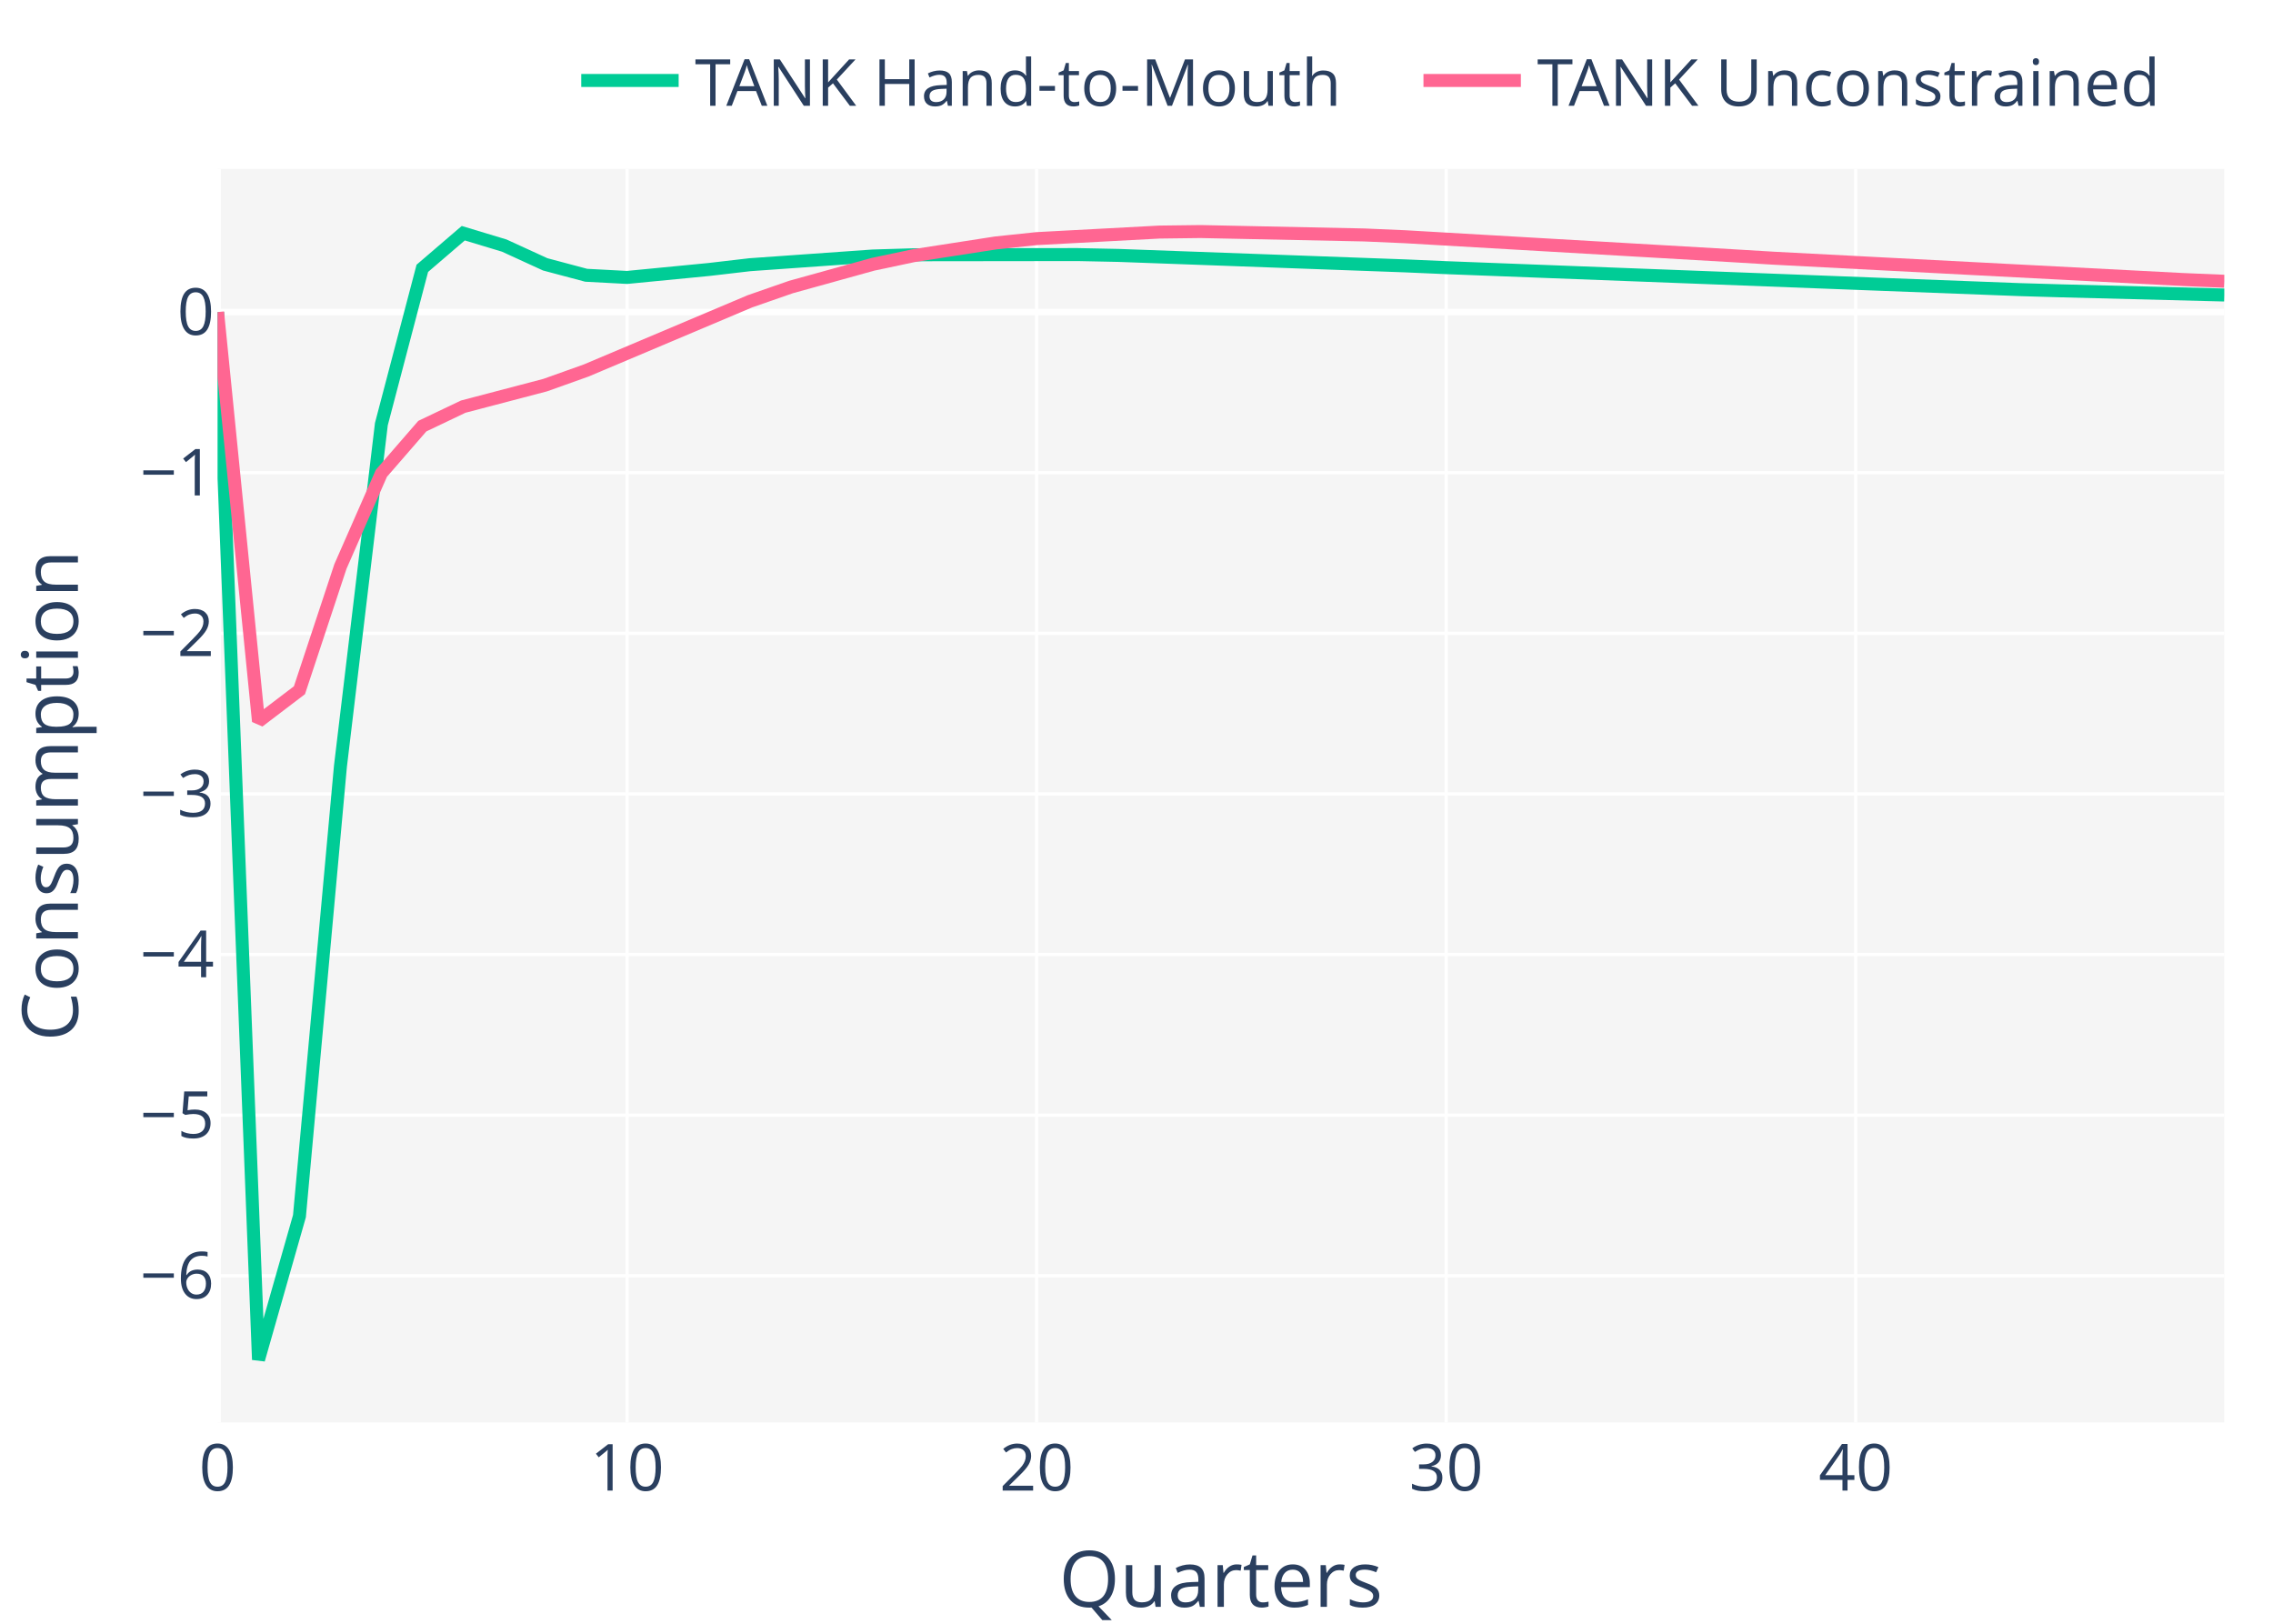
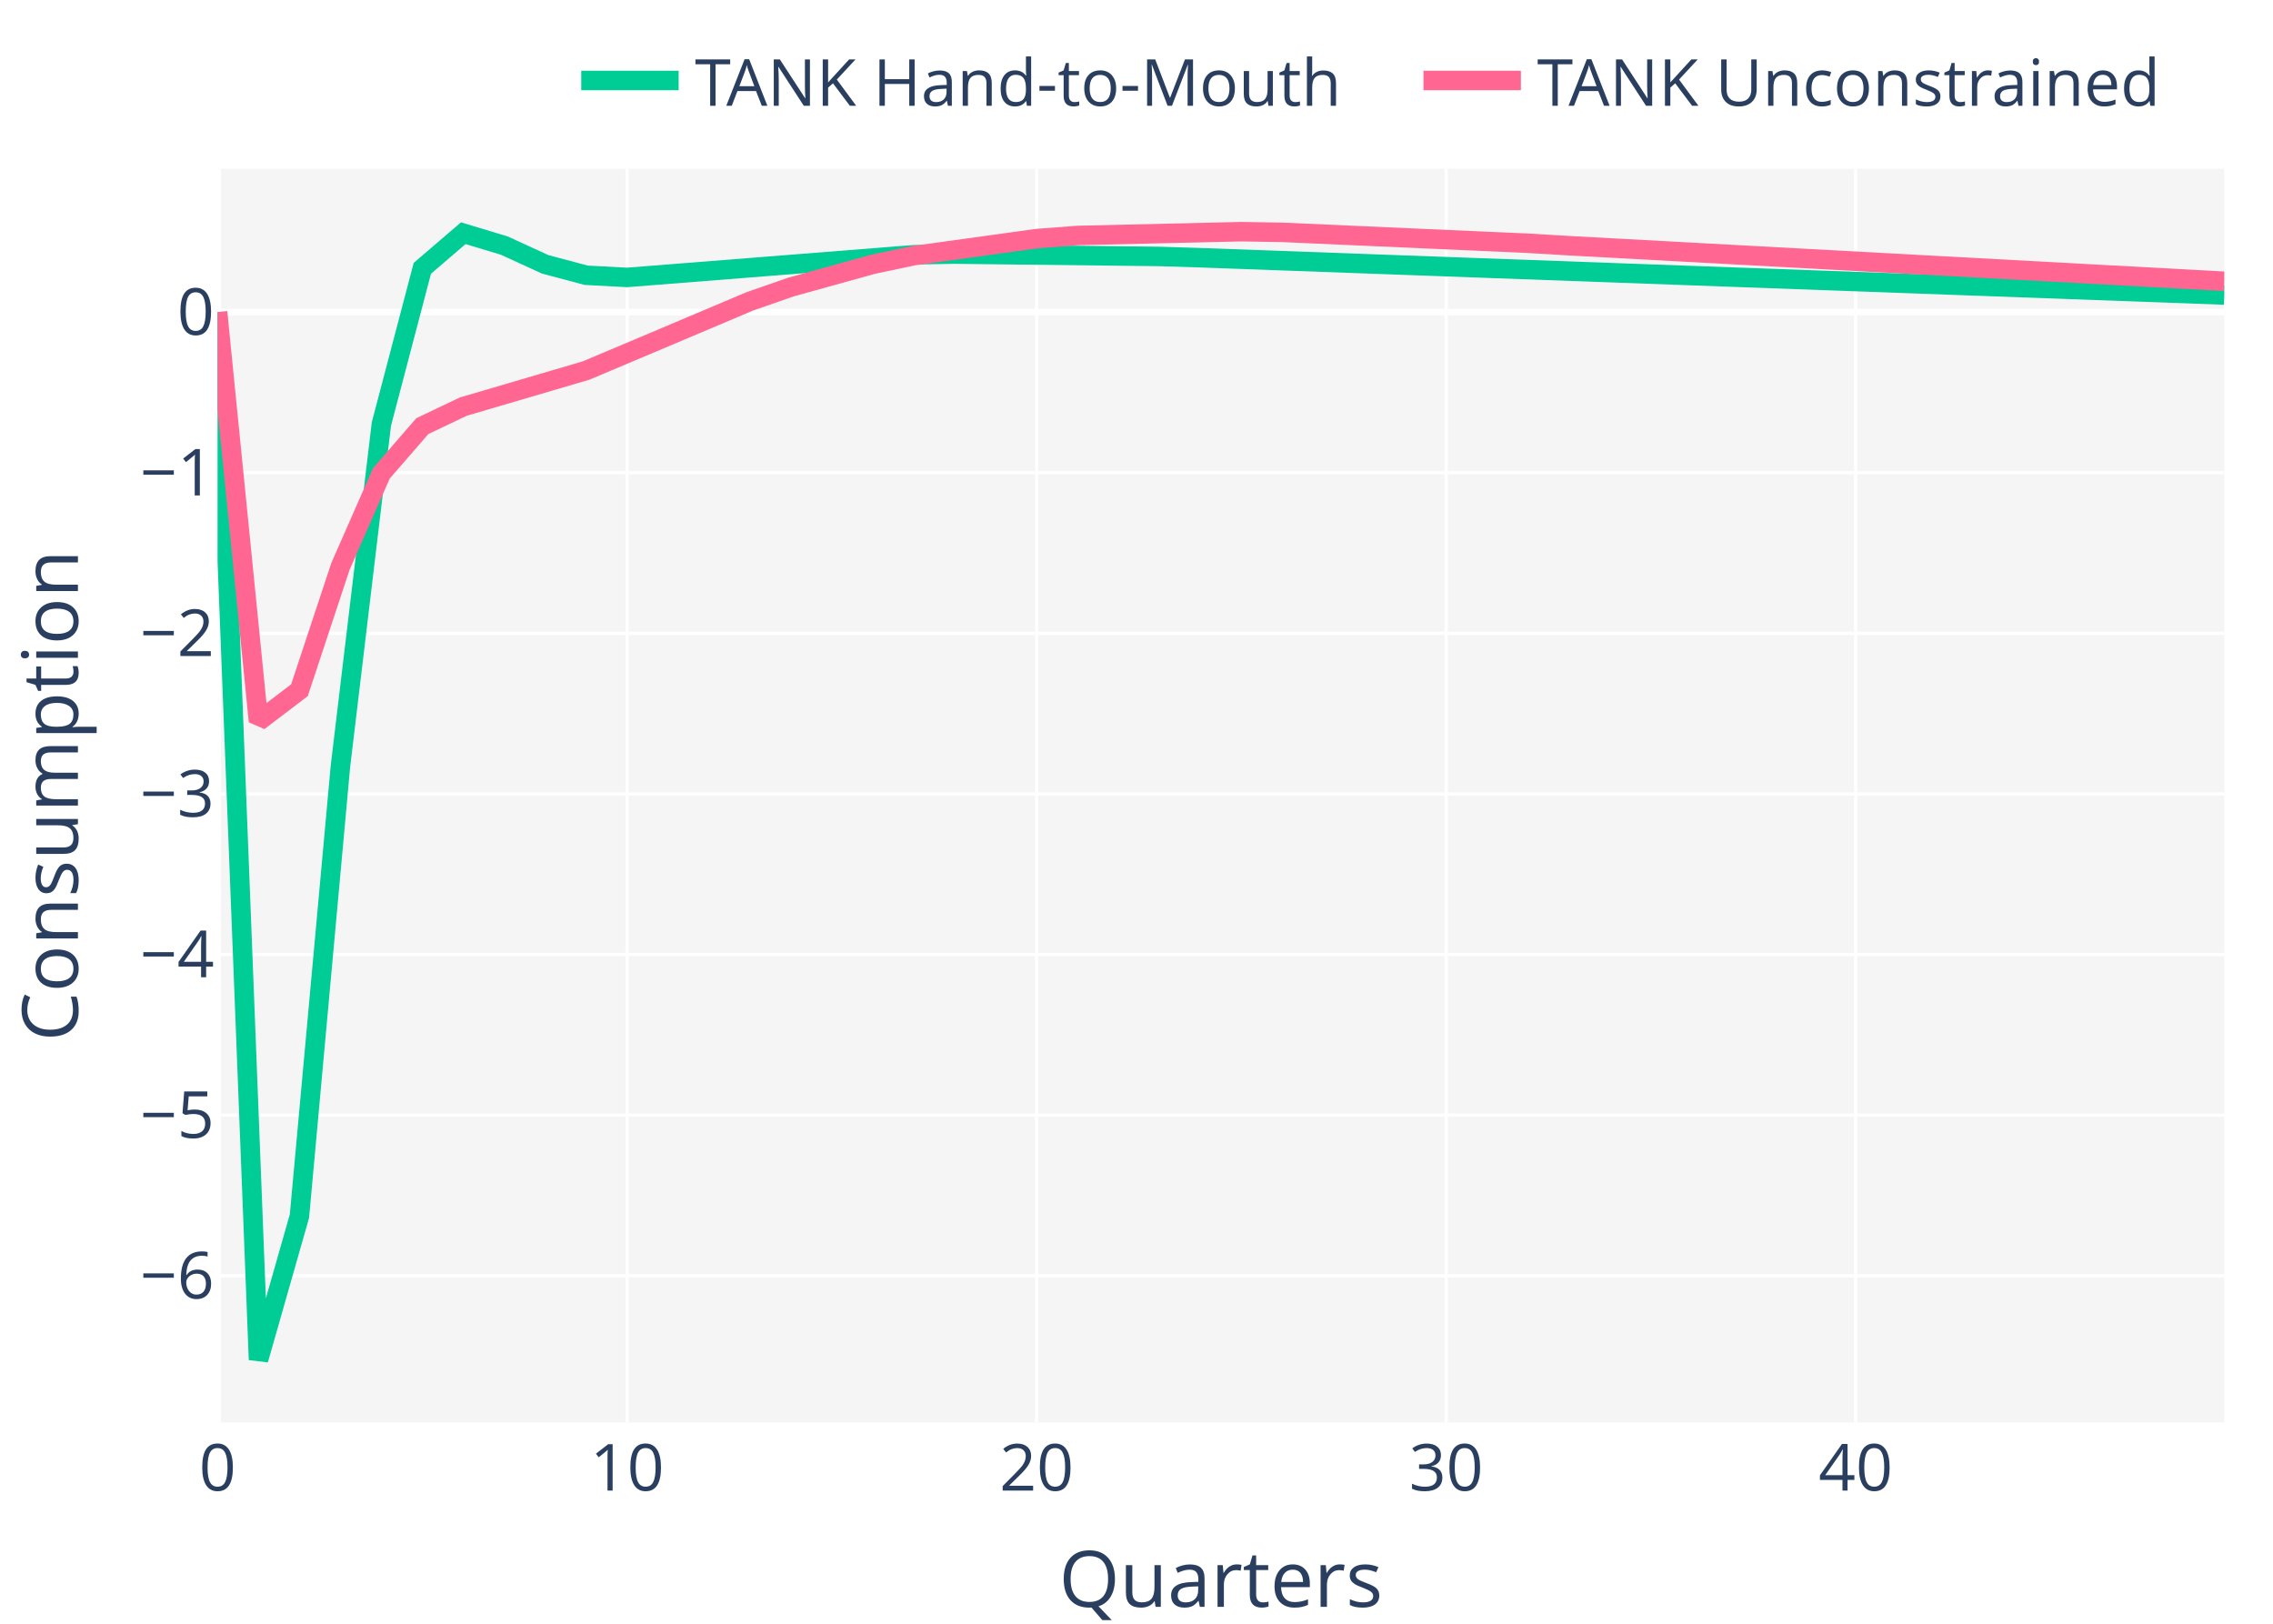
<svg xmlns="http://www.w3.org/2000/svg" class="main-svg" width="700" height="500" style="" viewBox="0 0 700 500">
  <rect x="0" y="0" width="700" height="500" style="fill: rgb(255, 255, 255); fill-opacity: 1;" />
-   <defs id="defs-2364ad">
+   <defs id="defs-3bc892">
    <g class="clips">
-       <clipPath id="clip2364adxyplot" class="plotclip">
+       <clipPath id="clip3bc892xyplot" class="plotclip">
        <rect width="618" height="386" />
      </clipPath>
-       <clipPath class="axesclip" id="clip2364adx">
+       <clipPath class="axesclip" id="clip3bc892x">
        <rect x="67" y="0" width="618" height="500" />
      </clipPath>
-       <clipPath class="axesclip" id="clip2364ady">
+       <clipPath class="axesclip" id="clip3bc892y">
        <rect x="0" y="52" width="700" height="386" />
      </clipPath>
-       <clipPath class="axesclip" id="clip2364adxy">
+       <clipPath class="axesclip" id="clip3bc892xy">
        <rect x="67" y="52" width="618" height="386" />
      </clipPath>
    </g>
    <g class="gradients" />
    <g class="patterns" />
  </defs>
  <g class="bglayer">
    <rect class="bg" x="67" y="52" width="618" height="386" style="fill: rgb(245, 245, 245); fill-opacity: 1; stroke-width: 0;" />
  </g>
  <g class="layer-below">
    <g class="imagelayer" />
    <g class="shapelayer" />
  </g>
  <g class="cartesianlayer">
    <g class="subplot xy">
      <g class="layer-subplot">
        <g class="shapelayer" />
        <g class="imagelayer" />
      </g>
      <g class="minor-gridlayer">
        <g class="x" />
        <g class="y" />
      </g>
      <g class="gridlayer">
        <g class="x">
          <path class="xgrid crisp" transform="translate(193.12,0)" d="M0,52v386" style="stroke: rgb(255, 255, 255); stroke-opacity: 1; stroke-width: 1px;" />
          <path class="xgrid crisp" transform="translate(319.24,0)" d="M0,52v386" style="stroke: rgb(255, 255, 255); stroke-opacity: 1; stroke-width: 1px;" />
          <path class="xgrid crisp" transform="translate(445.37,0)" d="M0,52v386" style="stroke: rgb(255, 255, 255); stroke-opacity: 1; stroke-width: 1px;" />
          <path class="xgrid crisp" transform="translate(571.49,0)" d="M0,52v386" style="stroke: rgb(255, 255, 255); stroke-opacity: 1; stroke-width: 1px;" />
        </g>
        <g class="y">
          <path class="ygrid crisp" transform="translate(0,392.83)" d="M67,0h618" style="stroke: rgb(255, 255, 255); stroke-opacity: 1; stroke-width: 1px;" />
          <path class="ygrid crisp" transform="translate(0,343.38)" d="M67,0h618" style="stroke: rgb(255, 255, 255); stroke-opacity: 1; stroke-width: 1px;" />
          <path class="ygrid crisp" transform="translate(0,293.92)" d="M67,0h618" style="stroke: rgb(255, 255, 255); stroke-opacity: 1; stroke-width: 1px;" />
          <path class="ygrid crisp" transform="translate(0,244.47)" d="M67,0h618" style="stroke: rgb(255, 255, 255); stroke-opacity: 1; stroke-width: 1px;" />
          <path class="ygrid crisp" transform="translate(0,195.01)" d="M67,0h618" style="stroke: rgb(255, 255, 255); stroke-opacity: 1; stroke-width: 1px;" />
          <path class="ygrid crisp" transform="translate(0,145.56)" d="M67,0h618" style="stroke: rgb(255, 255, 255); stroke-opacity: 1; stroke-width: 1px;" />
        </g>
      </g>
      <g class="zerolinelayer">
        <path class="xzl zl crisp" transform="translate(67,0)" d="M0,52v386" style="stroke: rgb(255, 255, 255); stroke-opacity: 1; stroke-width: 2px;" />
        <path class="yzl zl crisp" transform="translate(0,96.1)" d="M67,0h618" style="stroke: rgb(255, 255, 255); stroke-opacity: 1; stroke-width: 2px;" />
      </g>
      <path class="xlines-below" />
      <path class="ylines-below" />
      <g class="overlines-below" />
      <g class="xaxislayer-below" />
      <g class="yaxislayer-below" />
      <g class="overaxes-below" />
-       <g class="plot" transform="translate(67,52)" clip-path="url(#clip2364adxyplot)">
+       <g class="plot" transform="translate(67,52)" clip-path="url(#clip3bc892xyplot)">
        <g class="scatterlayer mlayer">
-           <g class="trace scatter trace551258" style="stroke-miterlimit: 2; opacity: 1;">
+           <g class="trace scatter traceb6ec33" style="stroke-miterlimit: 2; opacity: 1;">
            <g class="fills" />
            <g class="errorbars" />
            <g class="lines">
-               <path class="js-line" d="M0,44.1L12.61,366.7L25.22,322.48L37.84,183.98L50.45,78.6L63.06,30.63L75.67,19.81L88.29,23.62L100.9,29.4L113.51,32.76L126.12,33.43L151.35,30.98L163.96,29.51L201.8,26.83L214.41,26.45L264.86,26.39L277.47,26.65L365.76,29.87L378.37,30.42L554.94,37.18L567.55,37.55L618,38.84" style="vector-effect: non-scaling-stroke; fill: none; stroke: rgb(0, 204, 150); stroke-opacity: 1; stroke-width: 4px; opacity: 1;" />
+               <path class="js-line" d="M0,44.1L12.61,366.7L25.22,322.48L37.84,183.98L50.45,78.6L63.06,30.63L75.67,19.81L88.29,23.62L100.9,29.4L113.51,32.76L126.12,33.43L214.41,26.45L227.02,26.24L290.08,26.97L302.69,27.36L618,38.84" style="vector-effect: non-scaling-stroke; fill: none; stroke: rgb(0, 204, 150); stroke-opacity: 1; stroke-width: 6px; opacity: 1;" />
            </g>
            <g class="points" />
            <g class="text" />
          </g>
-           <g class="trace scatter trace3bd812" style="stroke-miterlimit: 2; opacity: 1;">
+           <g class="trace scatter trace429e2b" style="stroke-miterlimit: 2; opacity: 1;">
            <g class="fills" />
            <g class="errorbars" />
            <g class="lines">
-               <path class="js-line" d="M0,44.1L12.61,170.13L25.22,160.54L37.84,122.43L50.45,93.75L63.06,79.22L75.67,73.21L100.9,66.59L113.51,62.09L163.96,40.78L176.57,36.39L201.8,29.39L214.41,26.72L239.63,22.81L252.24,21.48L290.08,19.46L302.69,19.3L353.14,20.35L365.76,20.9L466.65,26.75L479.27,27.51L605.39,34.08L618,34.61" style="vector-effect: non-scaling-stroke; fill: none; stroke: rgb(255, 102, 146); stroke-opacity: 1; stroke-width: 4px; opacity: 1;" />
+               <path class="js-line" d="M0,44.1L12.61,170.13L25.22,160.54L37.84,122.43L50.45,93.75L63.06,79.22L75.67,73.21L113.51,62.09L126.12,56.77L163.96,40.78L176.57,36.39L201.8,29.39L214.41,26.72L252.24,21.48L264.86,20.51L315.31,19.34L327.92,19.55L403.59,22.91L416.2,23.66L618,34.61" style="vector-effect: non-scaling-stroke; fill: none; stroke: rgb(255, 102, 146); stroke-opacity: 1; stroke-width: 6px; opacity: 1;" />
            </g>
            <g class="points" />
            <g class="text" />
          </g>
        </g>
      </g>
      <g class="overplot" />
      <path class="xlines-above crisp" d="M0,0" style="fill: none;" />
      <path class="ylines-above crisp" d="M0,0" style="fill: none;" />
      <g class="overlines-above" />
      <g class="xaxislayer-above">
        <g class="xtick">
          <text text-anchor="middle" x="0" y="459" transform="translate(67,0)" style="font-family: 'Open Sans', verdana, arial, sans-serif; font-size: 20px; fill: rgb(42, 63, 95); fill-opacity: 1; white-space: pre; opacity: 1;">0</text>
        </g>
        <g class="xtick">
          <text text-anchor="middle" x="0" y="459" style="font-family: 'Open Sans', verdana, arial, sans-serif; font-size: 20px; fill: rgb(42, 63, 95); fill-opacity: 1; white-space: pre; opacity: 1;" transform="translate(193.12,0)">10</text>
        </g>
        <g class="xtick">
          <text text-anchor="middle" x="0" y="459" style="font-family: 'Open Sans', verdana, arial, sans-serif; font-size: 20px; fill: rgb(42, 63, 95); fill-opacity: 1; white-space: pre; opacity: 1;" transform="translate(319.24,0)">20</text>
        </g>
        <g class="xtick">
          <text text-anchor="middle" x="0" y="459" style="font-family: 'Open Sans', verdana, arial, sans-serif; font-size: 20px; fill: rgb(42, 63, 95); fill-opacity: 1; white-space: pre; opacity: 1;" transform="translate(445.37,0)">30</text>
        </g>
        <g class="xtick">
          <text text-anchor="middle" x="0" y="459" style="font-family: 'Open Sans', verdana, arial, sans-serif; font-size: 20px; fill: rgb(42, 63, 95); fill-opacity: 1; white-space: pre; opacity: 1;" transform="translate(571.49,0)">40</text>
        </g>
      </g>
      <g class="yaxislayer-above">
        <g class="ytick">
          <text text-anchor="end" x="66" y="7" transform="translate(0,392.83)" style="font-family: 'Open Sans', verdana, arial, sans-serif; font-size: 20px; fill: rgb(42, 63, 95); fill-opacity: 1; white-space: pre; opacity: 1;">−6</text>
        </g>
        <g class="ytick">
          <text text-anchor="end" x="66" y="7" style="font-family: 'Open Sans', verdana, arial, sans-serif; font-size: 20px; fill: rgb(42, 63, 95); fill-opacity: 1; white-space: pre; opacity: 1;" transform="translate(0,343.38)">−5</text>
        </g>
        <g class="ytick">
          <text text-anchor="end" x="66" y="7" style="font-family: 'Open Sans', verdana, arial, sans-serif; font-size: 20px; fill: rgb(42, 63, 95); fill-opacity: 1; white-space: pre; opacity: 1;" transform="translate(0,293.92)">−4</text>
        </g>
        <g class="ytick">
          <text text-anchor="end" x="66" y="7" style="font-family: 'Open Sans', verdana, arial, sans-serif; font-size: 20px; fill: rgb(42, 63, 95); fill-opacity: 1; white-space: pre; opacity: 1;" transform="translate(0,244.47)">−3</text>
        </g>
        <g class="ytick">
          <text text-anchor="end" x="66" y="7" style="font-family: 'Open Sans', verdana, arial, sans-serif; font-size: 20px; fill: rgb(42, 63, 95); fill-opacity: 1; white-space: pre; opacity: 1;" transform="translate(0,195.01)">−2</text>
        </g>
        <g class="ytick">
          <text text-anchor="end" x="66" y="7" style="font-family: 'Open Sans', verdana, arial, sans-serif; font-size: 20px; fill: rgb(42, 63, 95); fill-opacity: 1; white-space: pre; opacity: 1;" transform="translate(0,145.56)">−1</text>
        </g>
        <g class="ytick">
          <text text-anchor="end" x="66" y="7" style="font-family: 'Open Sans', verdana, arial, sans-serif; font-size: 20px; fill: rgb(42, 63, 95); fill-opacity: 1; white-space: pre; opacity: 1;" transform="translate(0,96.1)">0</text>
        </g>
      </g>
      <g class="overaxes-above" />
    </g>
  </g>
  <g class="polarlayer" />
  <g class="smithlayer" />
  <g class="ternarylayer" />
  <g class="geolayer" />
  <g class="funnelarealayer" />
  <g class="pielayer" />
  <g class="iciclelayer" />
  <g class="treemaplayer" />
  <g class="sunburstlayer" />
  <g class="glimages" />
-   <defs id="topdefs-2364ad">
+   <defs id="topdefs-3bc892">
    <g class="clips" />
-     <clipPath id="legend2364ad">
+     <clipPath id="legend3bc892">
      <rect width="511" height="39" x="0" y="0" />
    </clipPath>
  </defs>
  <g class="layer-above">
    <g class="imagelayer" />
    <g class="shapelayer" />
  </g>
  <g class="infolayer">
    <g class="legend" pointer-events="all" transform="translate(174,5.28)">
      <rect class="bg" shape-rendering="crispEdges" width="511" height="39" x="0" y="0" style="stroke: rgb(68, 68, 68); stroke-opacity: 1; fill: rgb(255, 255, 255); fill-opacity: 1; stroke-width: 0px;" />
-       <g class="scrollbox" transform="" clip-path="url(#legend2364ad)">
+       <g class="scrollbox" transform="" clip-path="url(#legend3bc892)">
        <g class="groups" transform="">
          <g class="traces" transform="translate(0,19.5)" style="opacity: 1;">
            <text class="legendtext" text-anchor="start" x="40" y="7.8" style="font-family: 'Open Sans', verdana, arial, sans-serif; font-size: 20px; fill: rgb(42, 63, 95); fill-opacity: 1; white-space: pre;">TANK Hand-to-Mouth</text>
            <g class="layers" style="opacity: 1;">
              <g class="legendfill" />
              <g class="legendlines">
-                 <path class="js-line" d="M5,0h30" style="fill: none; stroke: rgb(0, 204, 150); stroke-opacity: 1; stroke-width: 4px;" />
+                 <path class="js-line" d="M5,0h30" style="fill: none; stroke: rgb(0, 204, 150); stroke-opacity: 1; stroke-width: 6px;" />
              </g>
              <g class="legendsymbols">
                <g class="legendpoints" />
              </g>
            </g>
            <rect class="legendtoggle" x="0" y="-14.5" width="256.875" height="29" style="fill: rgb(0, 0, 0); fill-opacity: 0;" />
          </g>
        </g>
        <g class="groups" transform="translate(259.375,0)">
          <g class="traces" transform="translate(0,19.5)" style="opacity: 1;">
            <text class="legendtext" text-anchor="start" x="40" y="7.8" style="font-family: 'Open Sans', verdana, arial, sans-serif; font-size: 20px; fill: rgb(42, 63, 95); fill-opacity: 1; white-space: pre;">TANK Unconstrained</text>
            <g class="layers" style="opacity: 1;">
              <g class="legendfill" />
              <g class="legendlines">
-                 <path class="js-line" d="M5,0h30" style="fill: none; stroke: rgb(255, 102, 146); stroke-opacity: 1; stroke-width: 4px;" />
+                 <path class="js-line" d="M5,0h30" style="fill: none; stroke: rgb(255, 102, 146); stroke-opacity: 1; stroke-width: 6px;" />
              </g>
              <g class="legendsymbols">
                <g class="legendpoints" />
              </g>
            </g>
            <rect class="legendtoggle" x="0" y="-14.5" width="248.234" height="29" style="fill: rgb(0, 0, 0); fill-opacity: 0;" />
          </g>
        </g>
      </g>
      <rect class="scrollbar" rx="20" ry="3" width="0" height="0" x="0" y="0" style="fill: rgb(128, 139, 164); fill-opacity: 1;" />
    </g>
    <g class="g-gtitle" />
    <g class="g-xtitle">
      <text class="xtitle" x="376" y="494.8" text-anchor="middle" style="font-family: 'Open Sans', verdana, arial, sans-serif; font-size: 24px; fill: rgb(42, 63, 95); opacity: 1; font-weight: normal; white-space: pre;">Quarters</text>
    </g>
    <g class="g-ytitle" transform="translate(18.89355,0)">
      <text class="ytitle" transform="rotate(-90,5.10625,245)" x="5.106" y="245" text-anchor="middle" style="font-family: 'Open Sans', verdana, arial, sans-serif; font-size: 24px; fill: rgb(42, 63, 95); opacity: 1; font-weight: normal; white-space: pre;">Consumption</text>
    </g>
  </g>
</svg>
